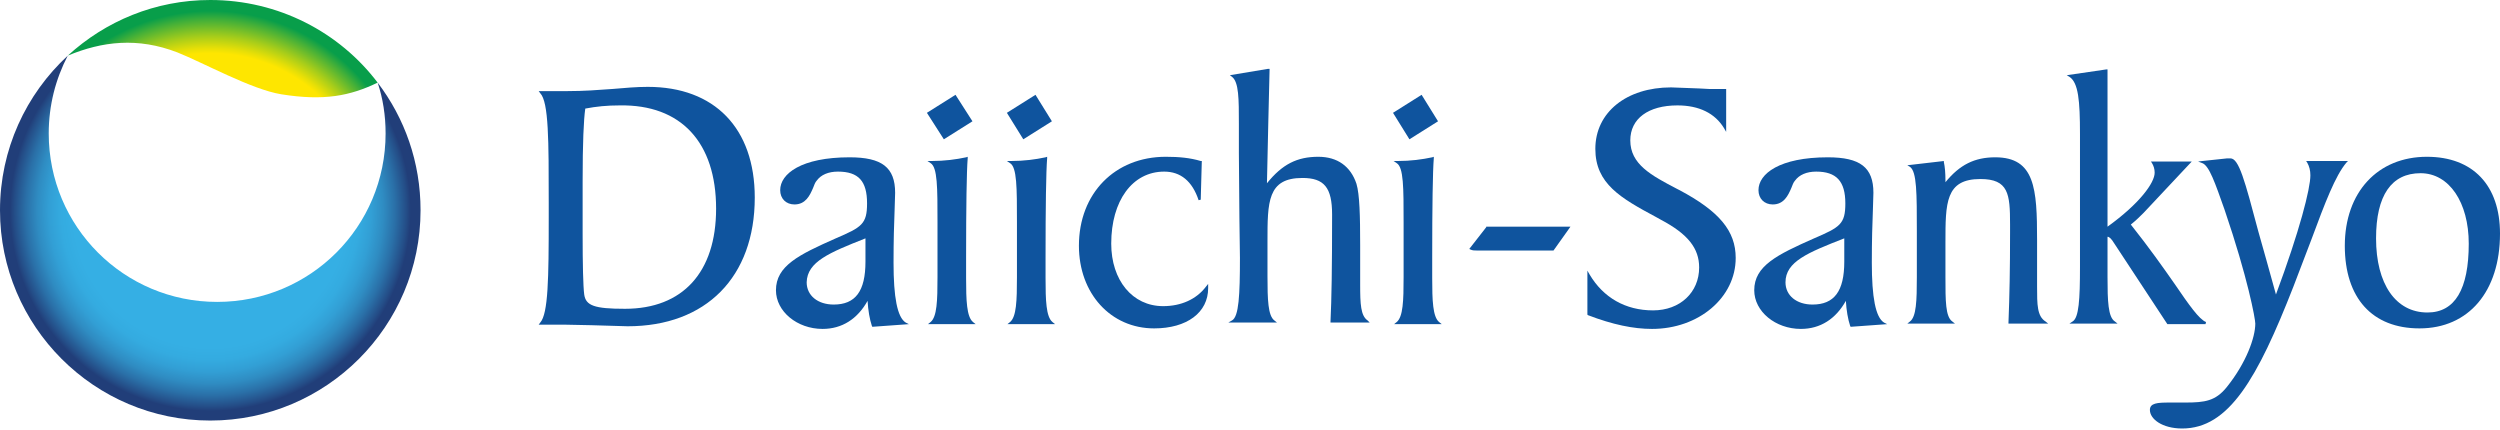
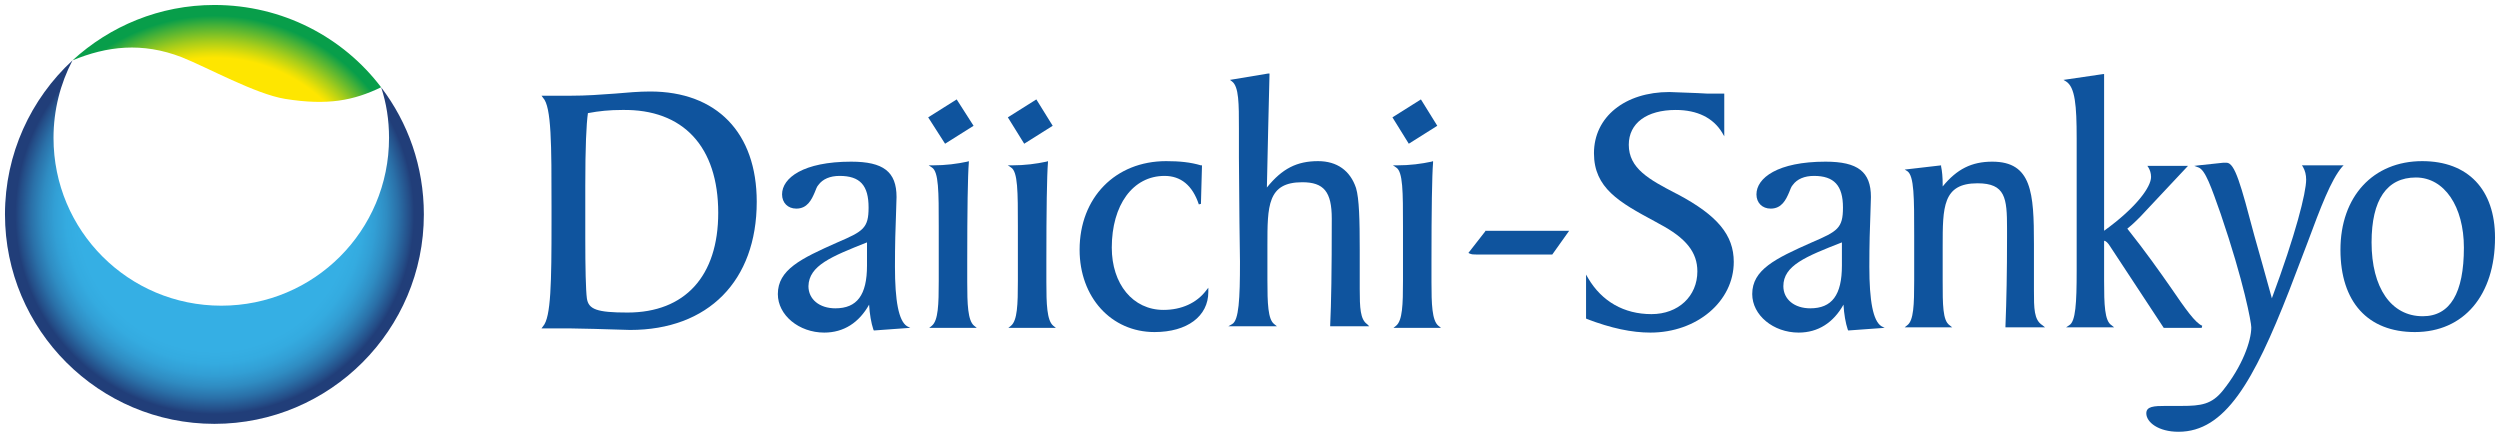
- <svg xmlns="http://www.w3.org/2000/svg" xmlns:xlink="http://www.w3.org/1999/xlink" version="1.1" id="Layer_1" x="0px" y="0px" viewBox="0 0 472 81" style="enable-background:new 0 0 472 81;" xml:space="preserve">
+ <svg xmlns="http://www.w3.org/2000/svg" xmlns:xlink="http://www.w3.org/1999/xlink" viewBox="-0.944 -0.944 473.888 82.888" version="1.1" id="Layer_1" x="0px" y="0px" xml:space="preserve">
  <style type="text/css">
  .st0{fill:#0F549E;}
	.st1{clip-path:url(#SVGID_2_);fill:#0F549E;}
	.st2{clip-path:url(#SVGID_4_);fill:url(#SVGID_5_);}
	.st3{clip-path:url(#SVGID_7_);fill:url(#SVGID_8_);}
 </style>
  <g>
    <polygon class="st0" points="271.5,22.9 266.1,26.3 263,21.3 268.4,17.9  ">
  </polygon>
    <polygon class="st0" points="198.6,22.9 193.2,26.3 190.1,21.3 195.5,17.9  ">
  </polygon>
    <g>
      <defs>
        <rect id="SVGID_1_" width="472" height="81">
    </rect>
      </defs>
      <clipPath id="SVGID_2_">
        <use href="#SVGID_1_" style="overflow:visible;">
    </use>
      </clipPath>
      <path class="st1" d="M168.7,49.6c0-4.2,0.1-7.5,0.2-9.9l0.1-3.3c0-4.8-2.5-6.7-8.6-6.7c-9.1,0-13.1,3.1-13.1,6.2    c0,1.6,1.1,2.7,2.7,2.7c2.1,0,2.9-1.7,3.5-3.1c0.2-0.5,0.4-1.1,0.7-1.4c0.8-1.1,2.2-1.7,4-1.7c3.9,0,5.5,1.8,5.5,6    c0,3.9-1,4.5-5.9,6.6c-7,3.1-11.3,5.2-11.3,9.8c0,4,4,7.3,8.8,7.3c3.7,0,6.6-1.9,8.5-5.3c0.1,1.8,0.4,3.5,0.8,4.7l0.1,0.2l6.9-0.5    l-0.6-0.3C169.4,59.9,168.7,56.1,168.7,49.6 M163.4,45v4.4c0,5.6-1.9,8.1-6,8.1c-3,0-5.1-1.7-5.1-4.2    C152.4,49.4,156.6,47.7,163.4,45">
   </path>
      <path class="st1" d="M122.3,16.4c-2.1,0-4.4,0.2-6.7,0.4c-2.7,0.2-5.4,0.4-8.4,0.4h-5.5l0.3,0.4c1.6,1.7,1.6,8.9,1.6,20.7v2.8    c0,11.5-0.1,18.1-1.6,19.8l-0.3,0.4h5.1l4.9,0.1l6.8,0.2c14.8,0,24-9.3,24-24.3C142.5,24.2,134.9,16.4,122.3,16.4 M135.2,39.4    c0,12-6.3,18.9-17.2,18.9c-5.8,0-7.4-0.6-7.7-2.7c-0.2-1.5-0.3-5.7-0.3-11.4v-9.9c0-7.4,0.2-11.7,0.5-13.8    c2.1-0.4,4.1-0.6,6.5-0.6C128.6,19.7,135.2,26.9,135.2,39.4">
   </path>
      <polygon class="st1" points="183.6,22.9 178.2,26.3 175,21.3 180.4,17.9   ">
   </polygon>
      <path class="st1" d="M182.4,52.5v-3.9c0-9.5,0.1-16.3,0.3-18.7l0-0.3l-0.3,0.1c-1.9,0.4-4,0.7-6.6,0.7l-0.7,0l0.6,0.4    c1.3,0.8,1.3,4.6,1.3,11.2v10.3c0,4.5-0.1,7.5-1.3,8.5l-0.5,0.4h9l-0.5-0.4C182.5,59.8,182.4,56.7,182.4,52.5">
   </path>
      <path class="st1" d="M197.4,52.5v-3.9c0-9.5,0.1-16.3,0.3-18.7l0-0.3l-0.3,0.1c-1.9,0.4-4,0.7-6.6,0.7l-0.7,0l0.6,0.4    c1.3,0.8,1.3,4.6,1.3,11.2v10.3c0,4.5-0.1,7.5-1.3,8.5l-0.5,0.4h9l-0.5-0.4C197.5,59.8,197.4,56.7,197.4,52.5">
   </path>
      <path class="st1" d="M219.6,57.8c-5.8,0-9.8-4.9-9.8-11.8c0-8.1,4-13.6,10-13.6c3.1,0,5.3,1.8,6.5,5.4l0.4-0.1l0.2-7.3l-0.2,0    c-2-0.6-4.1-0.8-6.6-0.8c-9.6,0-16.4,6.9-16.4,16.8c0,9,6,15.6,14.2,15.6c6.2,0,10.2-3,10.2-7.6v-0.8l-0.4,0.5    C225.9,56.5,223,57.8,219.6,57.8">
   </path>
      <path class="st1" d="M256.8,53.8v-7.5c0-5.5-0.1-9.6-0.7-11.6c-1.1-3.3-3.6-5.1-7.2-5.1c-4,0-6.8,1.4-9.7,5    c0-1.2,0.5-21.6,0.5-21.6l-0.3,0l-7.2,1.2l0.4,0.3c1.3,1,1.3,4.2,1.3,8.9v5.5l0.1,12.3l0.1,7.5c0,7-0.2,11.1-1.5,11.8l-0.7,0.4    h9.2l-0.5-0.4c-1.2-0.9-1.3-3.9-1.3-8.4v-6.5c0-7.5,0-12,6.6-12c4.1,0,5.6,1.8,5.6,6.9c0,10.2-0.1,16-0.3,20.2l0,0.2h7.4l-0.4-0.4    C256.9,59.6,256.8,57.4,256.8,53.8">
   </path>
      <path class="st1" d="M270.4,52.5v-3.9c0-9.5,0.1-16.3,0.3-18.7l0-0.3l-0.3,0.1c-1.9,0.4-4,0.7-6.6,0.7l-0.7,0l0.6,0.4    c1.3,0.8,1.3,4.6,1.3,11.2v10.3c0,4.5-0.1,7.5-1.3,8.5l-0.5,0.4h9l-0.5-0.4C270.5,59.8,270.4,56.7,270.4,52.5">
   </path>
      <path class="st1" d="M280.6,42.9l-3.2,4.1l0.2,0.1c0.4,0.2,0.8,0.2,1.3,0.2h14.4l3.2-4.5h-0.4H280.6z">
   </path>
      <path class="st1" d="M317.1,35.9c0,0-0.4-0.2-0.4-0.2c-5-2.6-8.9-4.7-8.9-9.2c0-4.1,3.4-6.6,8.9-6.6c4.1,0,7.1,1.5,8.8,4.3    l0.4,0.7v-8.1H324l-0.8,0l-0.5,0l-1.9-0.1l-5.3-0.2c-8.4,0-14.3,4.7-14.3,11.6c0,6.6,4.8,9.3,11.5,12.9l0.9,0.5    c5.1,2.7,7.2,5.4,7.2,9c0,4.7-3.6,8.1-8.7,8.1c-5.2,0-9.4-2.4-12-6.8l-0.4-0.7v8.3l0.1,0.1c4.7,1.8,8.6,2.6,12.1,2.6    c8.8,0,15.8-5.9,15.8-13.4C327.7,43.6,324.6,39.9,317.1,35.9">
   </path>
      <path class="st1" d="M353.4,49.6c0-4.2,0.1-7.5,0.2-9.9l0.1-3.3c0-4.8-2.5-6.7-8.6-6.7c-9.1,0-13.1,3.1-13.1,6.2    c0,1.6,1.1,2.7,2.7,2.7c2.1,0,2.9-1.7,3.5-3.1c0.2-0.5,0.4-1.1,0.7-1.4c0.8-1.1,2.2-1.7,4-1.7c3.8,0,5.5,1.8,5.5,6    c0,3.9-1,4.5-5.9,6.6c-7,3.1-11.3,5.2-11.3,9.8c0,4,4,7.3,8.8,7.3c3.7,0,6.6-1.9,8.5-5.3c0.1,1.8,0.4,3.5,0.8,4.7l0.1,0.2l6.9-0.5    l-0.6-0.3C354.1,59.9,353.4,56.1,353.4,49.6 M348.2,45v4.4c0,5.6-1.9,8.1-6,8.1c-3,0-5.1-1.7-5.1-4.2    C337.1,49.4,341.3,47.7,348.2,45">
   </path>
      <path class="st1" d="M384.6,54.1v-8.8c0-9.7-0.4-15.6-7.9-15.6c-3.9,0-6.7,1.4-9.4,4.7V34c0-1.3-0.1-2.5-0.3-3.4l0-0.2l-6.9,0.8    l0.5,0.3c1.3,0.9,1.3,5,1.3,12.2v8.6c0,4.5-0.1,7.5-1.3,8.4l-0.5,0.4h9l-0.5-0.4c-1.3-0.9-1.3-3.9-1.3-8.4v-6.5c0-7.5,0-12,6.6-12    c5.3,0,5.6,2.8,5.6,8.5V44c0,6.7-0.1,11.9-0.3,16.9l0,0.2h7.5l-0.5-0.4C384.6,59.7,384.6,57.5,384.6,54.1">
   </path>
      <path class="st1" d="M397.9,52.3v-7.6c0.3,0,0.7,0.3,1.3,1.3c0,0,10,15.2,10,15.2h7.2l0.1-0.4c-1.3-0.5-3.2-3.2-6-7.3    c-2.1-3-4.7-6.7-8.2-11.1c1-0.8,1.8-1.6,2.4-2.2c0,0,9.1-9.7,9.1-9.7h-7.7l0.2,0.3c0.3,0.5,0.5,1.1,0.5,1.8    c0,1.9-2.8,5.8-8.9,10.2V13.1l-0.2,0l-7.5,1.1l0.5,0.3c1.7,1.1,2,4.5,2,10.8l0,5l0,7.3l0,7.7l0,5.1c0,6.1-0.2,9.6-1.4,10.3    l-0.6,0.4h9.1l-0.5-0.4C398,59.9,397.9,56.8,397.9,52.3">
   </path>
      <path class="st1" d="M443.3,30.4h-7.9l0.2,0.3c0.4,0.7,0.6,1.5,0.6,2.4c0,2.5-2,10.4-6.5,22.5c-0.3-1.2-3.3-11.8-3.3-11.8    c-2.6-9.8-3.7-13.9-5.3-13.9h-0.6c0,0-4.7,0.5-4.7,0.5l-0.8,0.1l0.8,0.3c1.3,0.5,2.4,3.7,4.2,8.8c4.4,12.9,5.8,20.6,5.8,21.5    c0,2.6-1.7,7.4-5.4,12c-2.1,2.6-4.1,2.9-7.8,2.9l-1.1,0l-1.9,0c-2.3,0-3.7,0.1-3.7,1.4c0,1.7,2.3,3.5,6.1,3.5    c8.8,0,14.2-9.4,21-26.8l3.4-8.9c2.6-7,4.5-12,6.6-14.5L443.3,30.4z">
   </path>
      <path class="st1" d="M458.2,29.6c-9.3,0-15.5,6.7-15.5,16.8c0,9.9,5.2,15.6,14.1,15.6c9.3,0,15.2-7,15.2-17.9    C472,35,466.9,29.6,458.2,29.6 M458.3,59c-6,0-9.7-5.4-9.7-14c0-8.1,2.9-12.3,8.4-12.3c5.4,0,9.1,5.5,9.1,13.3    C466.1,54.6,463.5,59,458.3,59">
   </path>
      <path class="st1" d="M13.4,10.1L13.4,10.1L13.4,10.1z">
   </path>
      <polygon class="st1" points="71.6,15.2 71.6,15.2 71.6,15.2   ">
   </polygon>
    </g>
    <g>
      <defs>
        <path id="SVGID_3_" d="M0,39.7c0,21.9,17.8,39.7,39.7,39.7s39.7-17.8,39.7-39.7c0-9.1-3-17.4-8.1-24.1c1,3,1.5,6.2,1.5,9.6     C72.8,42.8,58.6,57,41,57S9.2,42.8,9.2,25.2c0-5.3,1.3-10.3,3.6-14.7C4.9,17.8,0,28.2,0,39.7">
    </path>
      </defs>
      <clipPath id="SVGID_4_">
        <use xlink:href="#SVGID_3_" style="overflow:visible;">
    </use>
      </clipPath>
      <radialGradient id="SVGID_5_" cx="-286.697" cy="289.058" r="4.267" gradientTransform="matrix(9.329 0 0 9.329 2714.334 -2656.866)" gradientUnits="userSpaceOnUse">
        <stop offset="0" style="stop-color:#35AFE4">
    </stop>
        <stop offset="0.65" style="stop-color:#35AFE4">
    </stop>
        <stop offset="0.707" style="stop-color:#34ABE0">
    </stop>
        <stop offset="0.764" style="stop-color:#329FD5">
    </stop>
        <stop offset="0.82" style="stop-color:#2F8CC2">
    </stop>
        <stop offset="0.875" style="stop-color:#2A70A8">
    </stop>
        <stop offset="0.93" style="stop-color:#244D87">
    </stop>
        <stop offset="0.95" style="stop-color:#213E79">
    </stop>
        <stop offset="1" style="stop-color:#213E79">
    </stop>
      </radialGradient>
      <rect y="10.5" class="st2" width="79.5" height="69">
   </rect>
    </g>
    <g>
      <defs>
        <path id="SVGID_6_" d="M12.8,10.5C19.3,7.8,26,7,33.5,9.9c4.8,1.9,14,7,19.6,7.9c8.1,1.3,13,0.3,18.2-2.2C64.1,6.1,52.6,0,39.7,0     C29.3,0,19.9,4,12.8,10.5">
    </path>
      </defs>
      <clipPath id="SVGID_7_">
        <use xlink:href="#SVGID_6_" style="overflow:visible;">
    </use>
      </clipPath>
      <radialGradient id="SVGID_8_" cx="-286.49" cy="289.182" r="4.267" gradientTransform="matrix(9.3719 0 0 9.3719 2724.733 -2670.147)" gradientUnits="userSpaceOnUse">
        <stop offset="0" style="stop-color:#FEE600">
    </stop>
        <stop offset="0.75" style="stop-color:#FEE600">
    </stop>
        <stop offset="0.775" style="stop-color:#E6DF07">
    </stop>
        <stop offset="0.829" style="stop-color:#A7CD1A">
    </stop>
        <stop offset="0.906" style="stop-color:#44B038">
    </stop>
        <stop offset="0.95" style="stop-color:#089E4A">
    </stop>
        <stop offset="1" style="stop-color:#089E4A">
    </stop>
      </radialGradient>
      <rect x="12.8" class="st3" width="58.5" height="19.2">
   </rect>
    </g>
  </g>
</svg>
